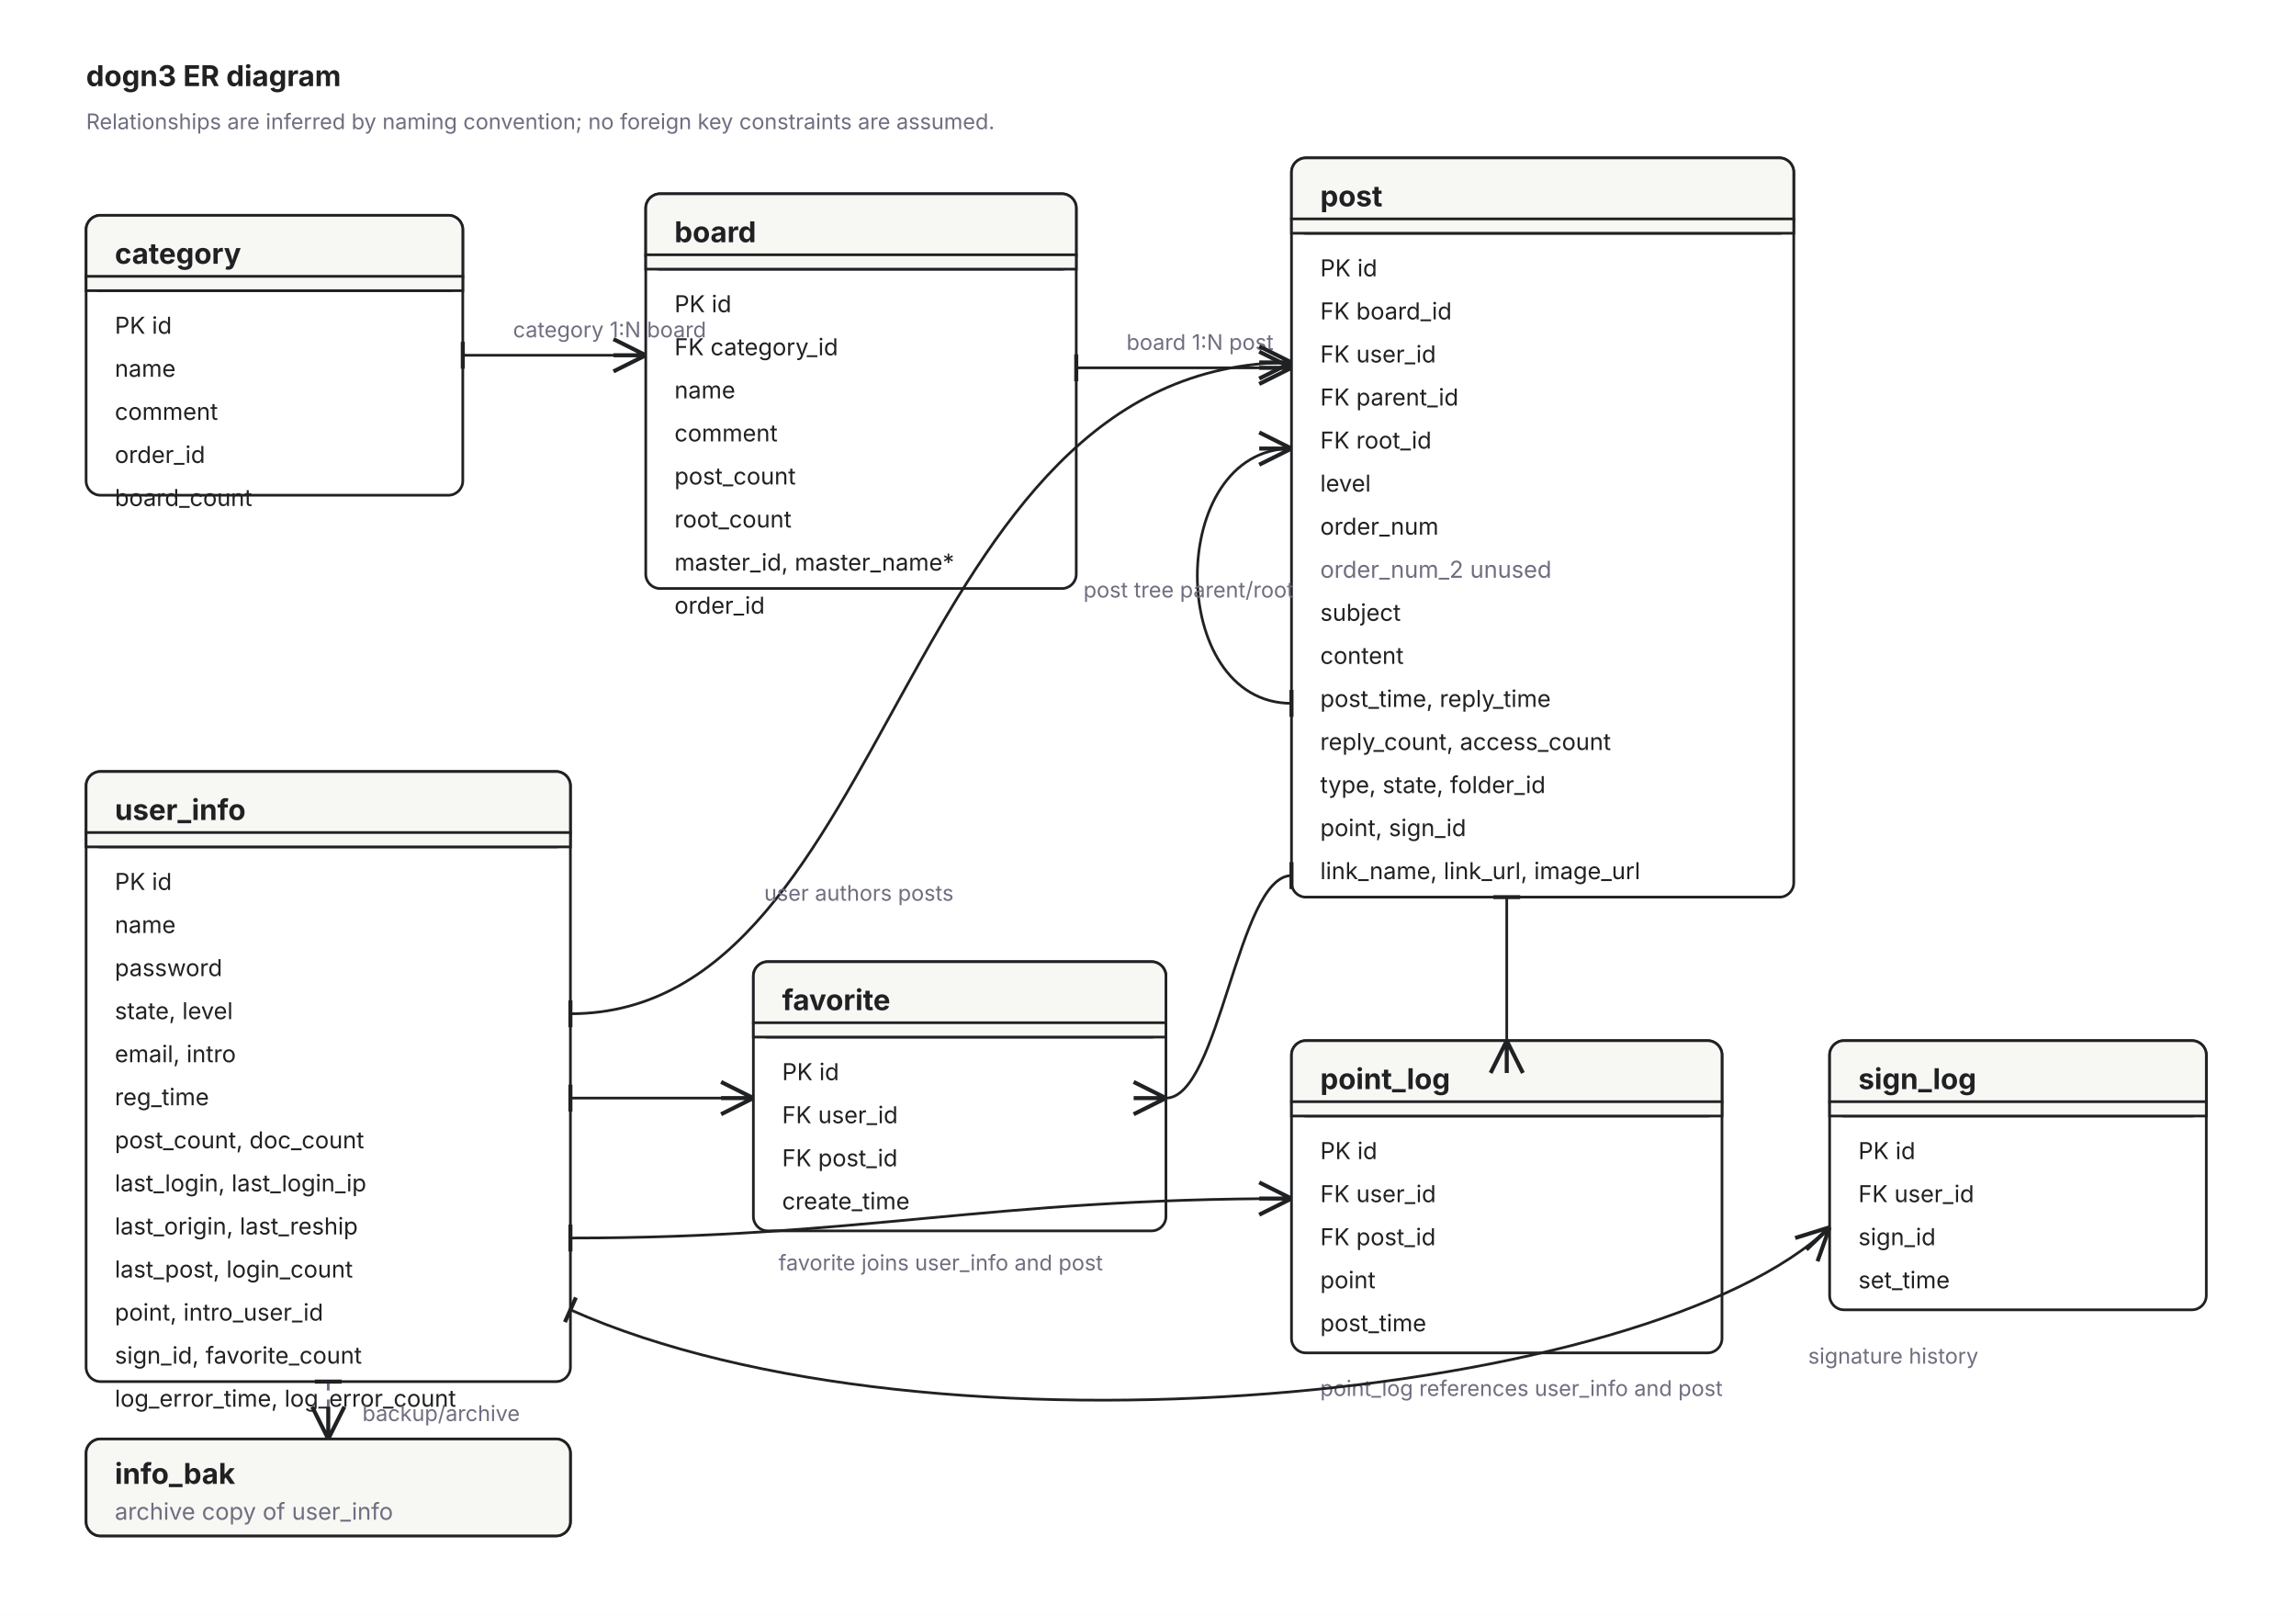
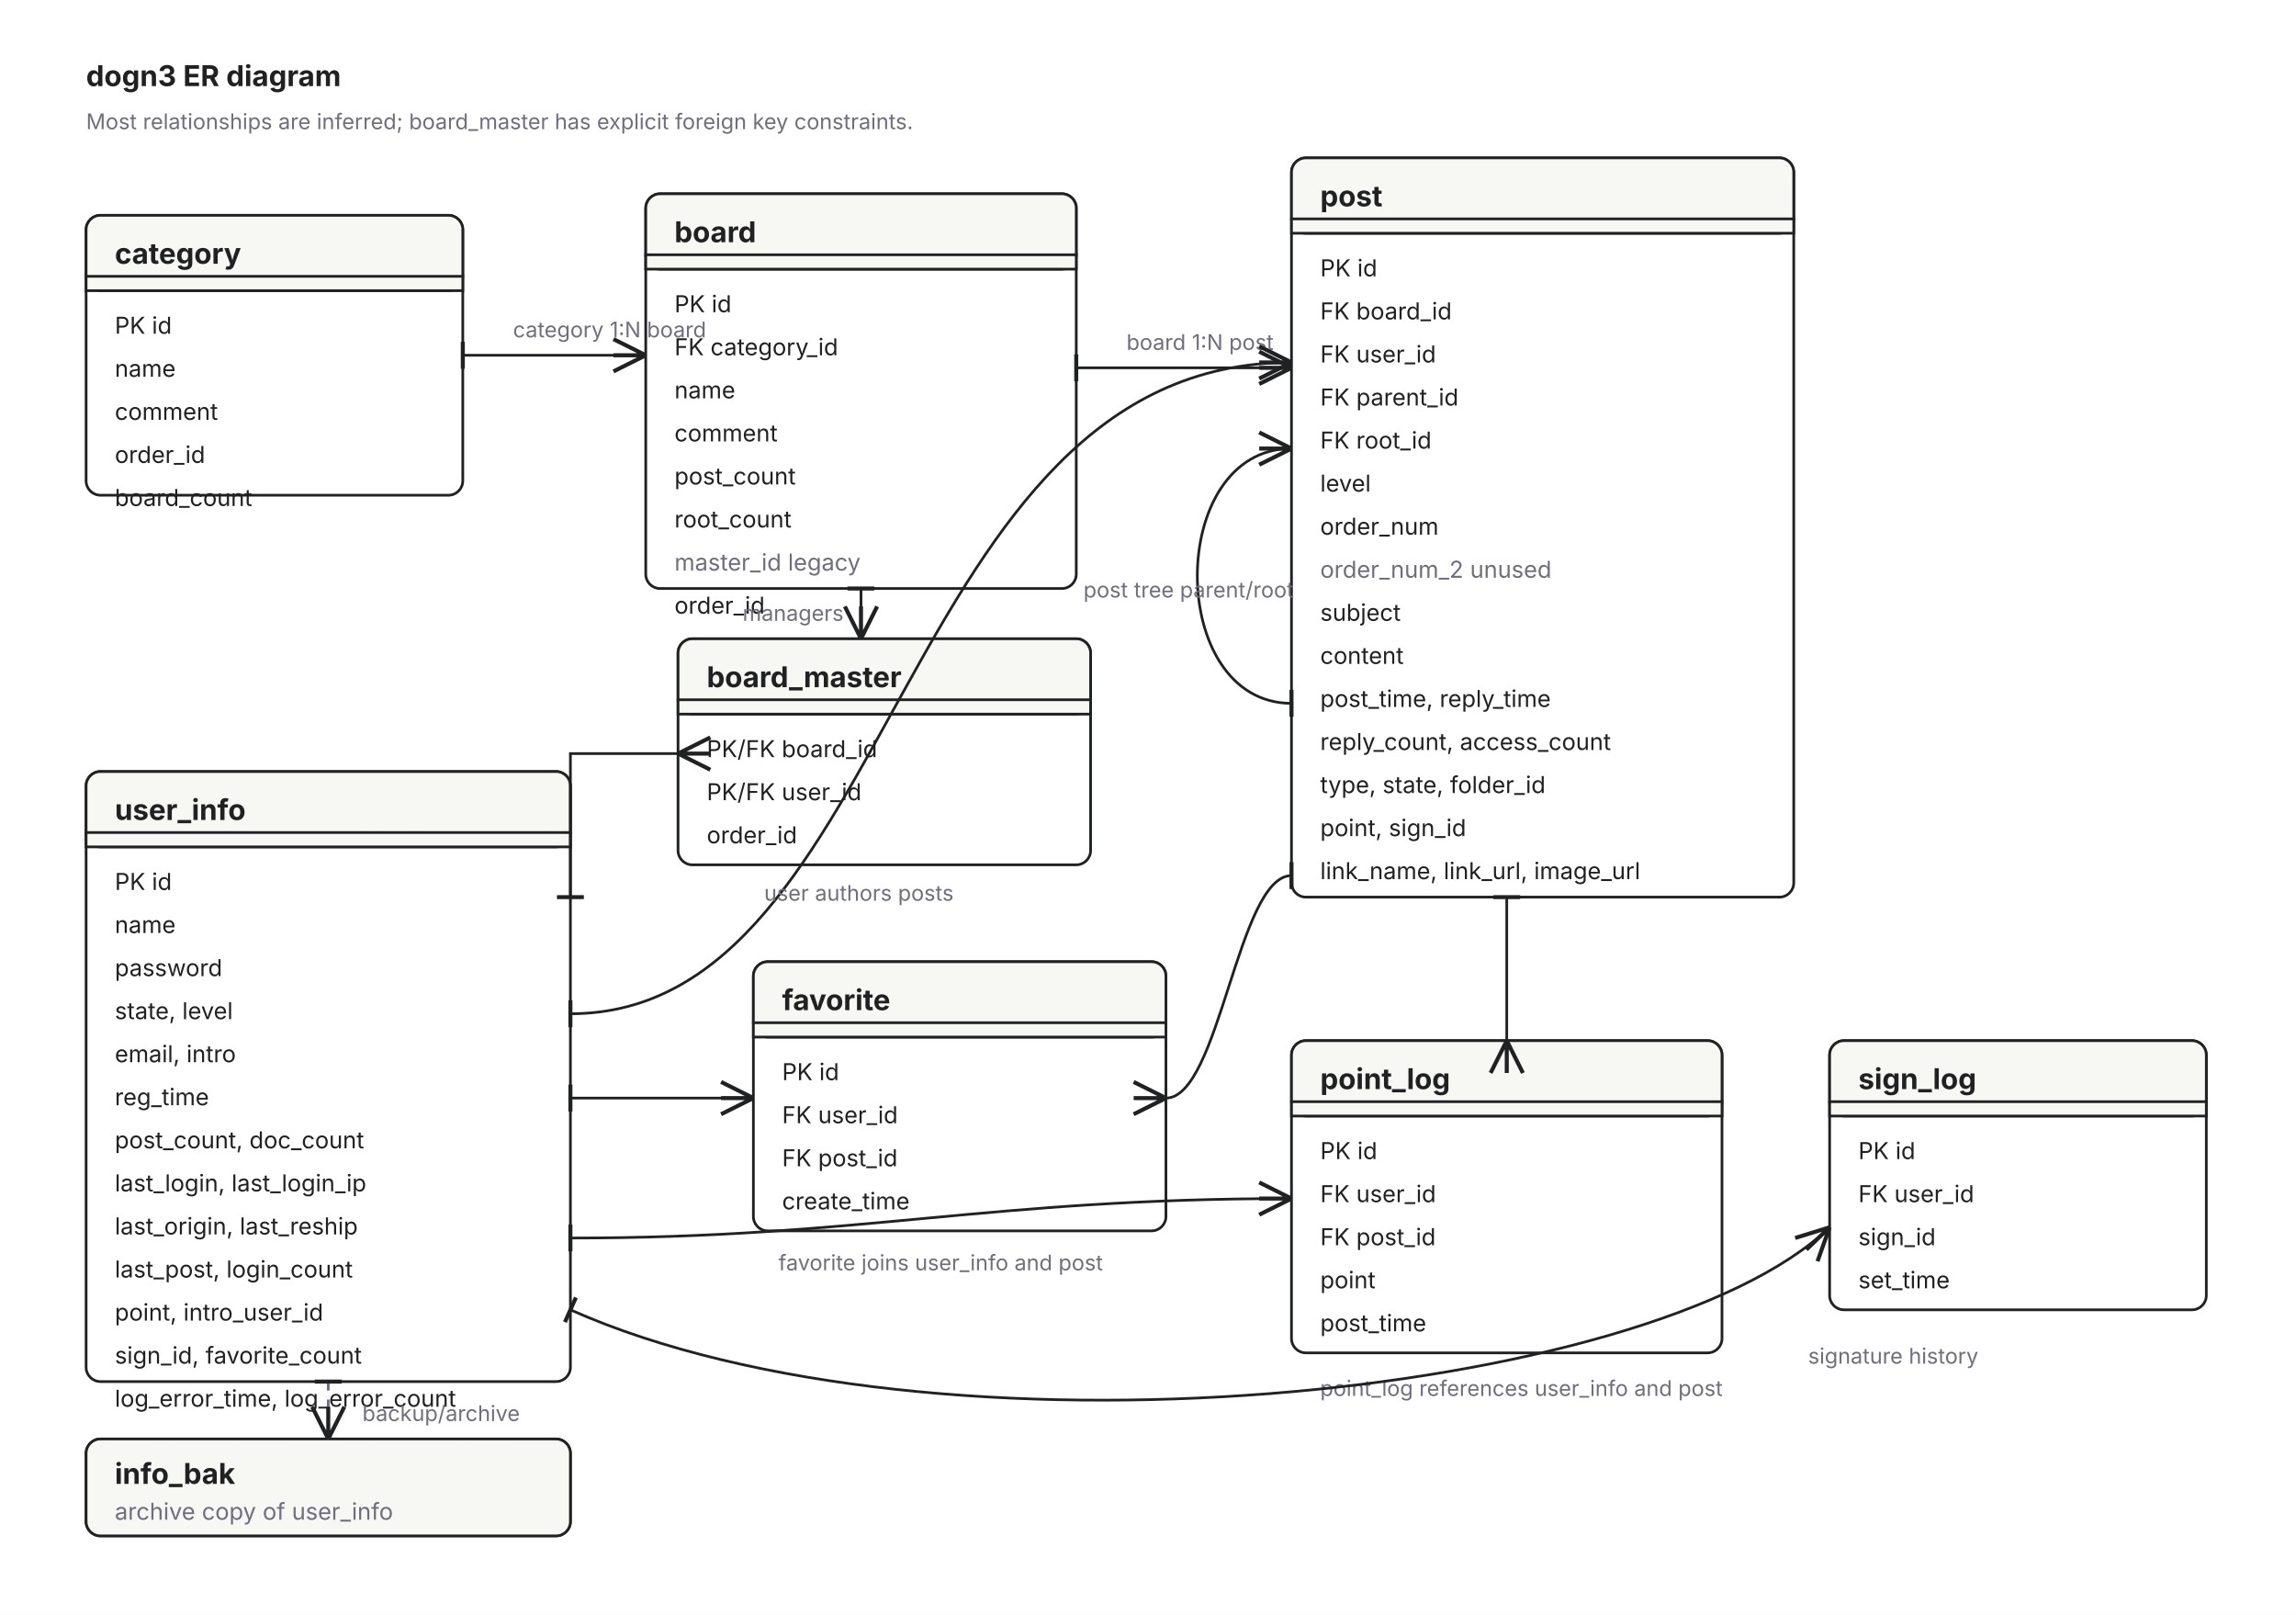
<svg xmlns="http://www.w3.org/2000/svg" width="1280" height="900" viewBox="0 0 1280 900" role="img" aria-labelledby="title desc">
  <defs>
    <style>
      .canvas { fill: #ffffff; }
      .table { fill: #ffffff; stroke: #202123; stroke-width: 1.5; }
      .table-title { fill: #f7f7f4; stroke: #202123; stroke-width: 1.5; }
      .title-text { font: 700 16px system-ui, -apple-system, BlinkMacSystemFont, "Segoe UI", sans-serif; fill: #202123; }
      .field-text { font: 13px system-ui, -apple-system, BlinkMacSystemFont, "Segoe UI", sans-serif; fill: #202123; }
      .muted-text { fill: #6e6e80; }
      .relation { fill: none; stroke: #202123; stroke-width: 1.5; }
      .relation-soft { fill: none; stroke: #6e6e80; stroke-width: 1.5; stroke-dasharray: 5 5; }
      .marker { fill: #202123; stroke: #202123; stroke-width: 1.5; }
      .note { font: 12px system-ui, -apple-system, BlinkMacSystemFont, "Segoe UI", sans-serif; fill: #6e6e80; }
    </style>
    <marker id="many" markerWidth="16" markerHeight="14" refX="14" refY="7" orient="auto" markerUnits="strokeWidth">
      <path class="marker" d="M14 7 L2 1 M14 7 L2 7 M14 7 L2 13" />
    </marker>
    <marker id="one" markerWidth="12" markerHeight="12" refX="8" refY="6" orient="auto" markerUnits="strokeWidth">
      <path class="marker" d="M8 1 L8 11" />
    </marker>
  </defs>
  <rect class="canvas" width="1280" height="900" />
  <text x="48" y="48" class="title-text">dogn3 ER diagram</text>
-   <text x="48" y="72" class="note">Relationships are inferred by naming convention; no foreign key constraints are assumed.</text>
+   <text x="48" y="72" class="note">Most relationships are inferred; board_master has explicit foreign key constraints.</text>
  <g id="category" transform="translate(48 120)">
    <rect class="table" width="210" height="156" rx="8" />
    <rect class="table-title" width="210" height="42" rx="8" />
    <path class="table-title" d="M0 34 H210 V42 H0 Z" />
    <text class="title-text" x="16" y="27">category</text>
    <text class="field-text" x="16" y="66">PK id</text>
    <text class="field-text" x="16" y="90">name</text>
    <text class="field-text" x="16" y="114">comment</text>
    <text class="field-text" x="16" y="138">order_id</text>
    <text class="field-text" x="16" y="162">board_count</text>
  </g>
  <g id="board" transform="translate(360 108)">
    <rect class="table" width="240" height="220" rx="8" />
    <rect class="table-title" width="240" height="42" rx="8" />
    <path class="table-title" d="M0 34 H240 V42 H0 Z" />
    <text class="title-text" x="16" y="27">board</text>
    <text class="field-text" x="16" y="66">PK id</text>
    <text class="field-text" x="16" y="90">FK category_id</text>
    <text class="field-text" x="16" y="114">name</text>
    <text class="field-text" x="16" y="138">comment</text>
    <text class="field-text" x="16" y="162">post_count</text>
    <text class="field-text" x="16" y="186">root_count</text>
-     <text class="field-text" x="16" y="210">master_id, master_name*</text>
+     <text class="field-text muted-text" x="16" y="210">master_id legacy</text>
    <text class="field-text" x="16" y="234">order_id</text>
+   </g>
+   <g id="board-master" transform="translate(378 356)">
+     <rect class="table" width="230" height="126" rx="8" />
+     <rect class="table-title" width="230" height="42" rx="8" />
+     <path class="table-title" d="M0 34 H230 V42 H0 Z" />
+     <text class="title-text" x="16" y="27">board_master</text>
+     <text class="field-text" x="16" y="66">PK/FK board_id</text>
+     <text class="field-text" x="16" y="90">PK/FK user_id</text>
+     <text class="field-text" x="16" y="114">order_id</text>
  </g>
  <g id="post" transform="translate(720 88)">
    <rect class="table" width="280" height="412" rx="8" />
    <rect class="table-title" width="280" height="42" rx="8" />
    <path class="table-title" d="M0 34 H280 V42 H0 Z" />
    <text class="title-text" x="16" y="27">post</text>
    <text class="field-text" x="16" y="66">PK id</text>
    <text class="field-text" x="16" y="90">FK board_id</text>
    <text class="field-text" x="16" y="114">FK user_id</text>
    <text class="field-text" x="16" y="138">FK parent_id</text>
    <text class="field-text" x="16" y="162">FK root_id</text>
    <text class="field-text" x="16" y="186">level</text>
    <text class="field-text" x="16" y="210">order_num</text>
    <text class="field-text muted-text" x="16" y="234">order_num_2 unused</text>
    <text class="field-text" x="16" y="258">subject</text>
    <text class="field-text" x="16" y="282">content</text>
    <text class="field-text" x="16" y="306">post_time, reply_time</text>
    <text class="field-text" x="16" y="330">reply_count, access_count</text>
    <text class="field-text" x="16" y="354">type, state, folder_id</text>
    <text class="field-text" x="16" y="378">point, sign_id</text>
    <text class="field-text" x="16" y="402">link_name, link_url, image_url</text>
  </g>
  <g id="user-info" transform="translate(48 430)">
    <rect class="table" width="270" height="340" rx="8" />
    <rect class="table-title" width="270" height="42" rx="8" />
    <path class="table-title" d="M0 34 H270 V42 H0 Z" />
    <text class="title-text" x="16" y="27">user_info</text>
    <text class="field-text" x="16" y="66">PK id</text>
    <text class="field-text" x="16" y="90">name</text>
    <text class="field-text" x="16" y="114">password</text>
    <text class="field-text" x="16" y="138">state, level</text>
    <text class="field-text" x="16" y="162">email, intro</text>
    <text class="field-text" x="16" y="186">reg_time</text>
    <text class="field-text" x="16" y="210">post_count, doc_count</text>
    <text class="field-text" x="16" y="234">last_login, last_login_ip</text>
    <text class="field-text" x="16" y="258">last_origin, last_reship</text>
    <text class="field-text" x="16" y="282">last_post, login_count</text>
    <text class="field-text" x="16" y="306">point, intro_user_id</text>
    <text class="field-text" x="16" y="330">sign_id, favorite_count</text>
    <text class="field-text" x="16" y="354">log_error_time, log_error_count</text>
  </g>
  <g id="favorite" transform="translate(420 536)">
    <rect class="table" width="230" height="150" rx="8" />
    <rect class="table-title" width="230" height="42" rx="8" />
    <path class="table-title" d="M0 34 H230 V42 H0 Z" />
    <text class="title-text" x="16" y="27">favorite</text>
    <text class="field-text" x="16" y="66">PK id</text>
    <text class="field-text" x="16" y="90">FK user_id</text>
    <text class="field-text" x="16" y="114">FK post_id</text>
    <text class="field-text" x="16" y="138">create_time</text>
  </g>
  <g id="point-log" transform="translate(720 580)">
    <rect class="table" width="240" height="174" rx="8" />
    <rect class="table-title" width="240" height="42" rx="8" />
    <path class="table-title" d="M0 34 H240 V42 H0 Z" />
    <text class="title-text" x="16" y="27">point_log</text>
    <text class="field-text" x="16" y="66">PK id</text>
    <text class="field-text" x="16" y="90">FK user_id</text>
    <text class="field-text" x="16" y="114">FK post_id</text>
    <text class="field-text" x="16" y="138">point</text>
    <text class="field-text" x="16" y="162">post_time</text>
  </g>
  <g id="sign-log" transform="translate(1020 580)">
    <rect class="table" width="210" height="150" rx="8" />
    <rect class="table-title" width="210" height="42" rx="8" />
    <path class="table-title" d="M0 34 H210 V42 H0 Z" />
    <text class="title-text" x="16" y="27">sign_log</text>
    <text class="field-text" x="16" y="66">PK id</text>
    <text class="field-text" x="16" y="90">FK user_id</text>
    <text class="field-text" x="16" y="114">sign_id</text>
    <text class="field-text" x="16" y="138">set_time</text>
  </g>
  <g id="info-bak" transform="translate(48 802)">
    <rect class="table" width="270" height="54" rx="8" />
    <rect class="table-title" width="270" height="54" rx="8" />
    <text class="title-text" x="16" y="25">info_bak</text>
    <text class="field-text muted-text" x="16" y="45">archive copy of user_info</text>
  </g>
  <path class="relation" d="M258 198 H360" marker-start="url(#one)" marker-end="url(#many)" />
  <text class="note" x="286" y="188">category 1:N board</text>
  <path class="relation" d="M600 205 H720" marker-start="url(#one)" marker-end="url(#many)" />
  <text class="note" x="628" y="195">board 1:N post</text>
+   <path class="relation" d="M480 328 V356" marker-start="url(#one)" marker-end="url(#many)" />
+   <path class="relation" d="M378 420 H318 V500" marker-start="url(#many)" marker-end="url(#one)" />
+   <text class="note" x="414" y="346">managers</text>
  <path class="relation" d="M720 392 C650 392 650 250 720 250" marker-start="url(#one)" marker-end="url(#many)" />
  <text class="note" x="604" y="333">post tree parent/root</text>
  <path class="relation" d="M318 565 C500 565 500 202 720 202" marker-start="url(#one)" marker-end="url(#many)" />
  <text class="note" x="426" y="502">user authors posts</text>
  <path class="relation" d="M318 612 H420" marker-start="url(#one)" marker-end="url(#many)" />
  <path class="relation" d="M650 612 C680 612 690 488 720 488" marker-start="url(#many)" marker-end="url(#one)" />
  <text class="note" x="434" y="708">favorite joins user_info and post</text>
  <path class="relation" d="M318 690 C480 690 550 668 720 668" marker-start="url(#one)" marker-end="url(#many)" />
  <path class="relation" d="M840 580 C840 540 840 520 840 500" marker-start="url(#many)" marker-end="url(#one)" />
  <text class="note" x="736" y="778">point_log references user_info and post</text>
  <path class="relation" d="M318 730 C520 820 920 780 1020 684" marker-start="url(#one)" marker-end="url(#many)" />
  <text class="note" x="1008" y="760">signature history</text>
  <path class="relation-soft" d="M183 770 V802" marker-start="url(#one)" marker-end="url(#many)" />
  <text class="note" x="202" y="792">backup/archive</text>
</svg>
